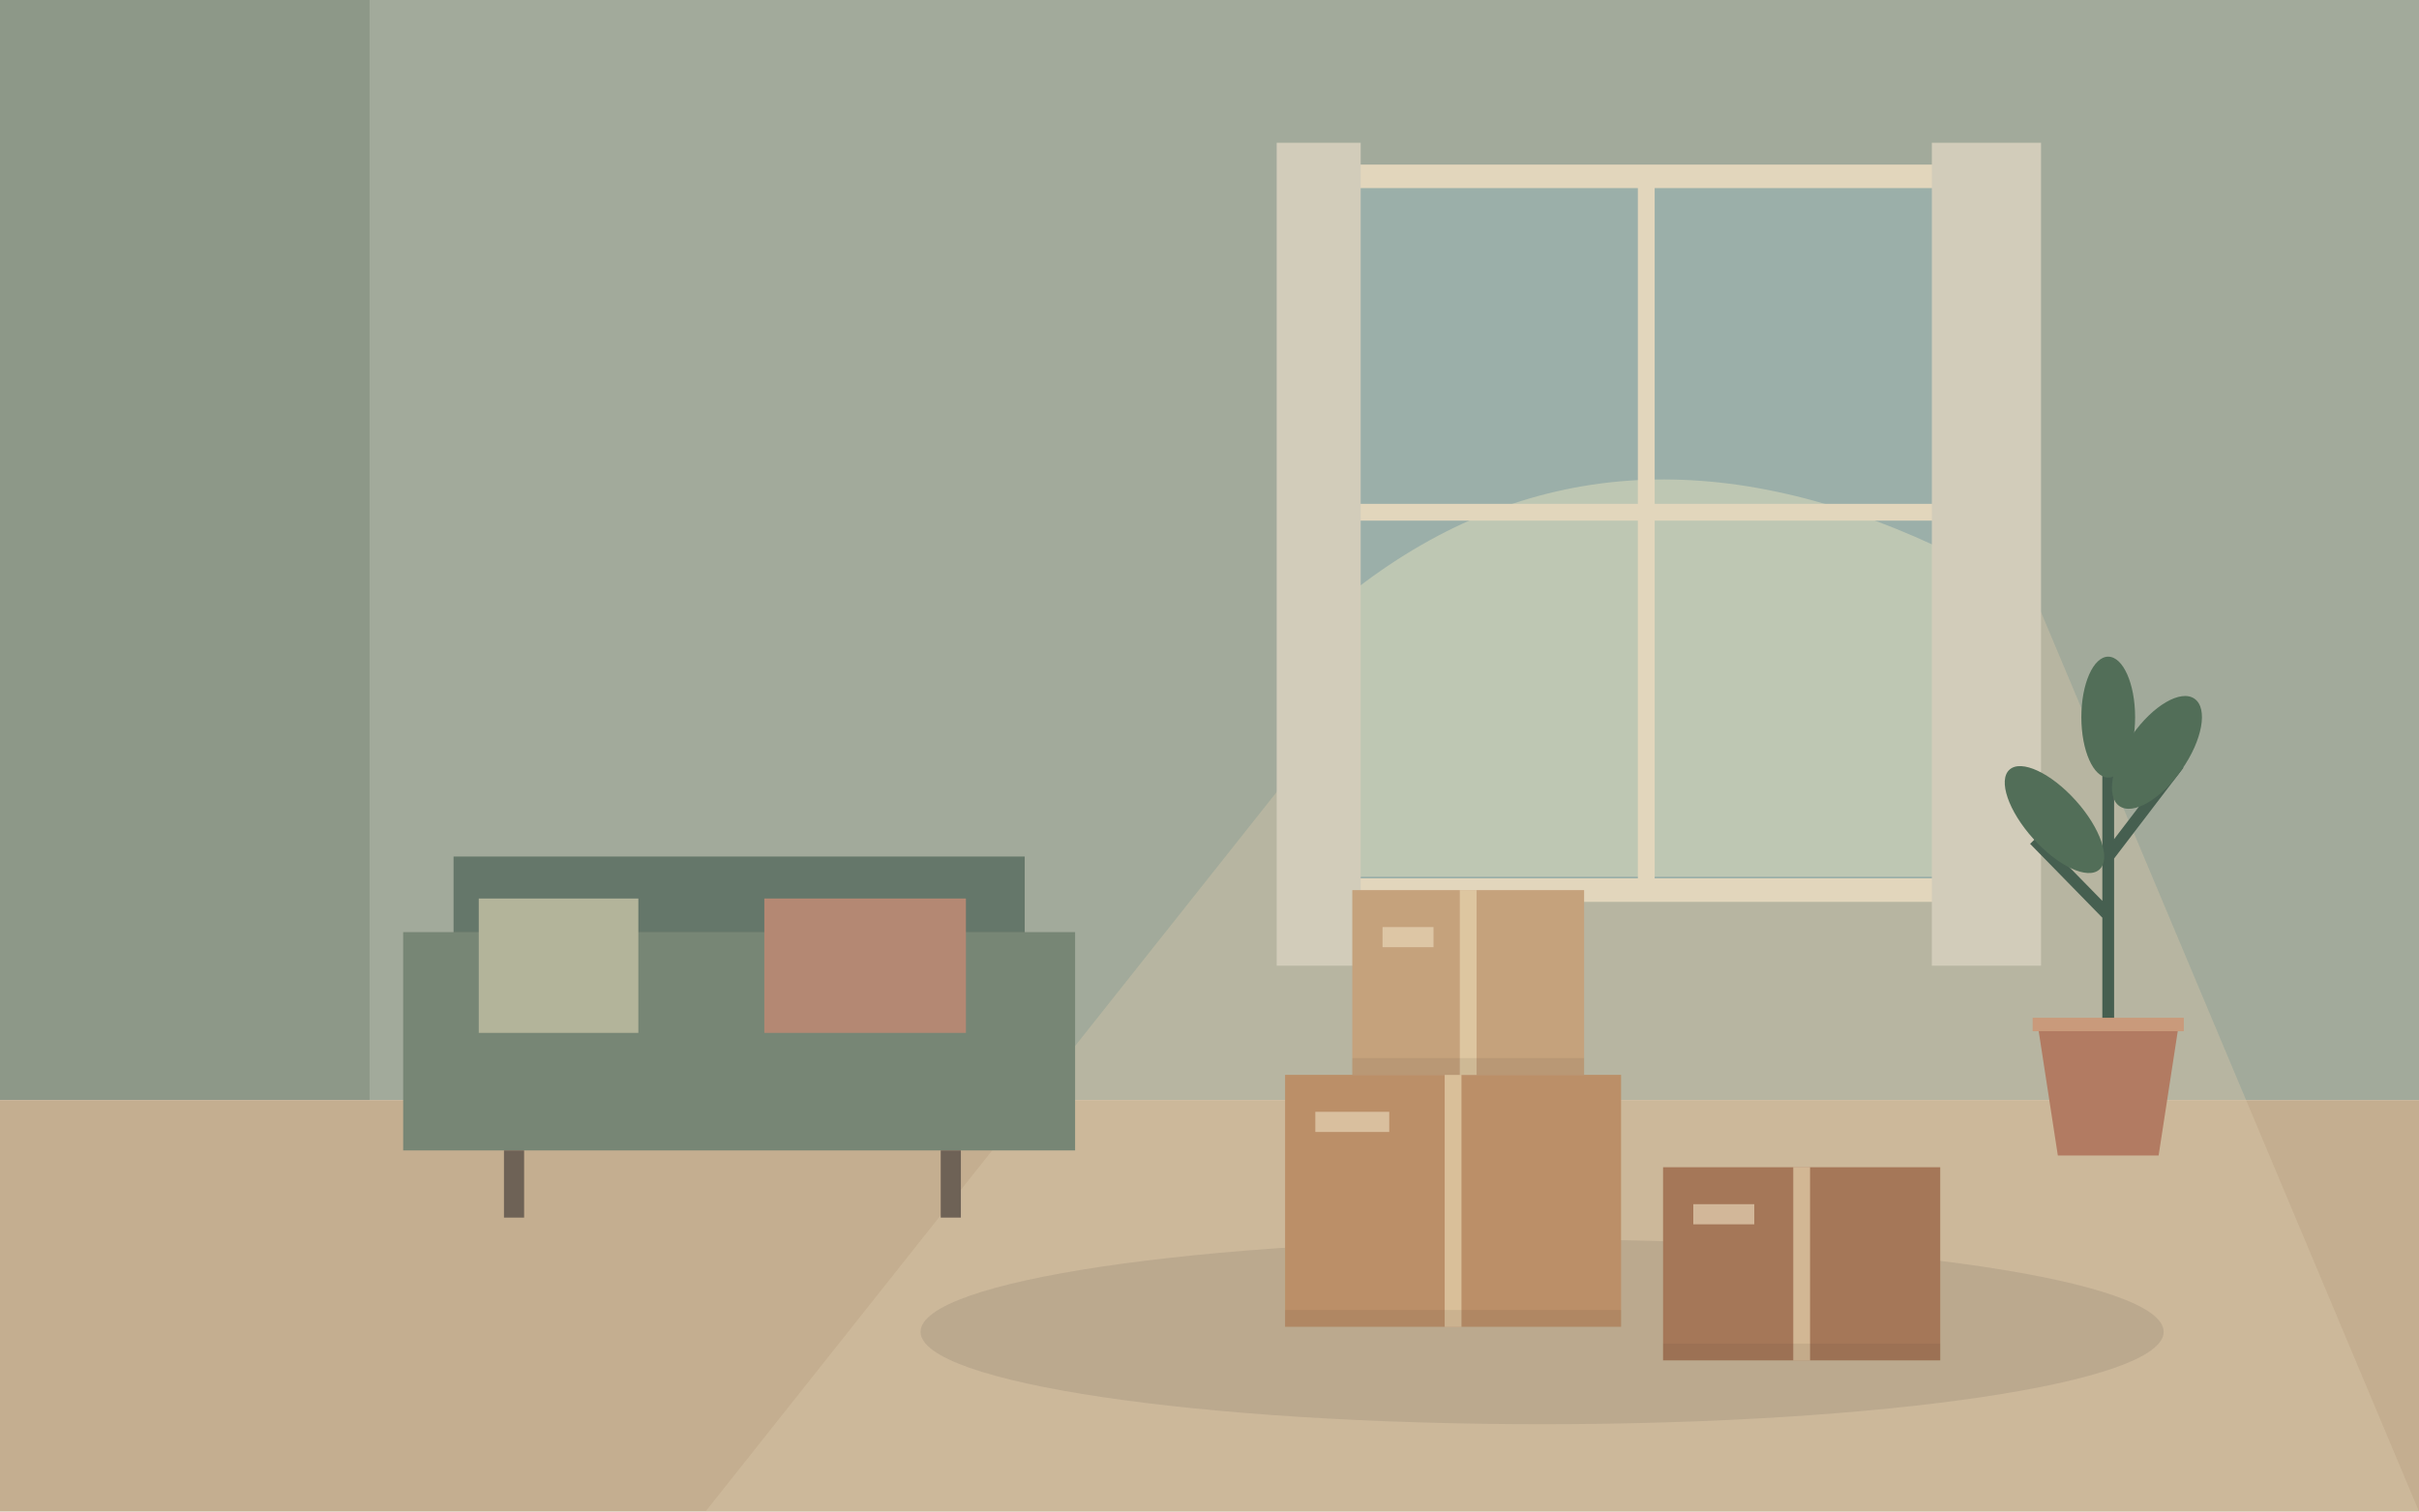
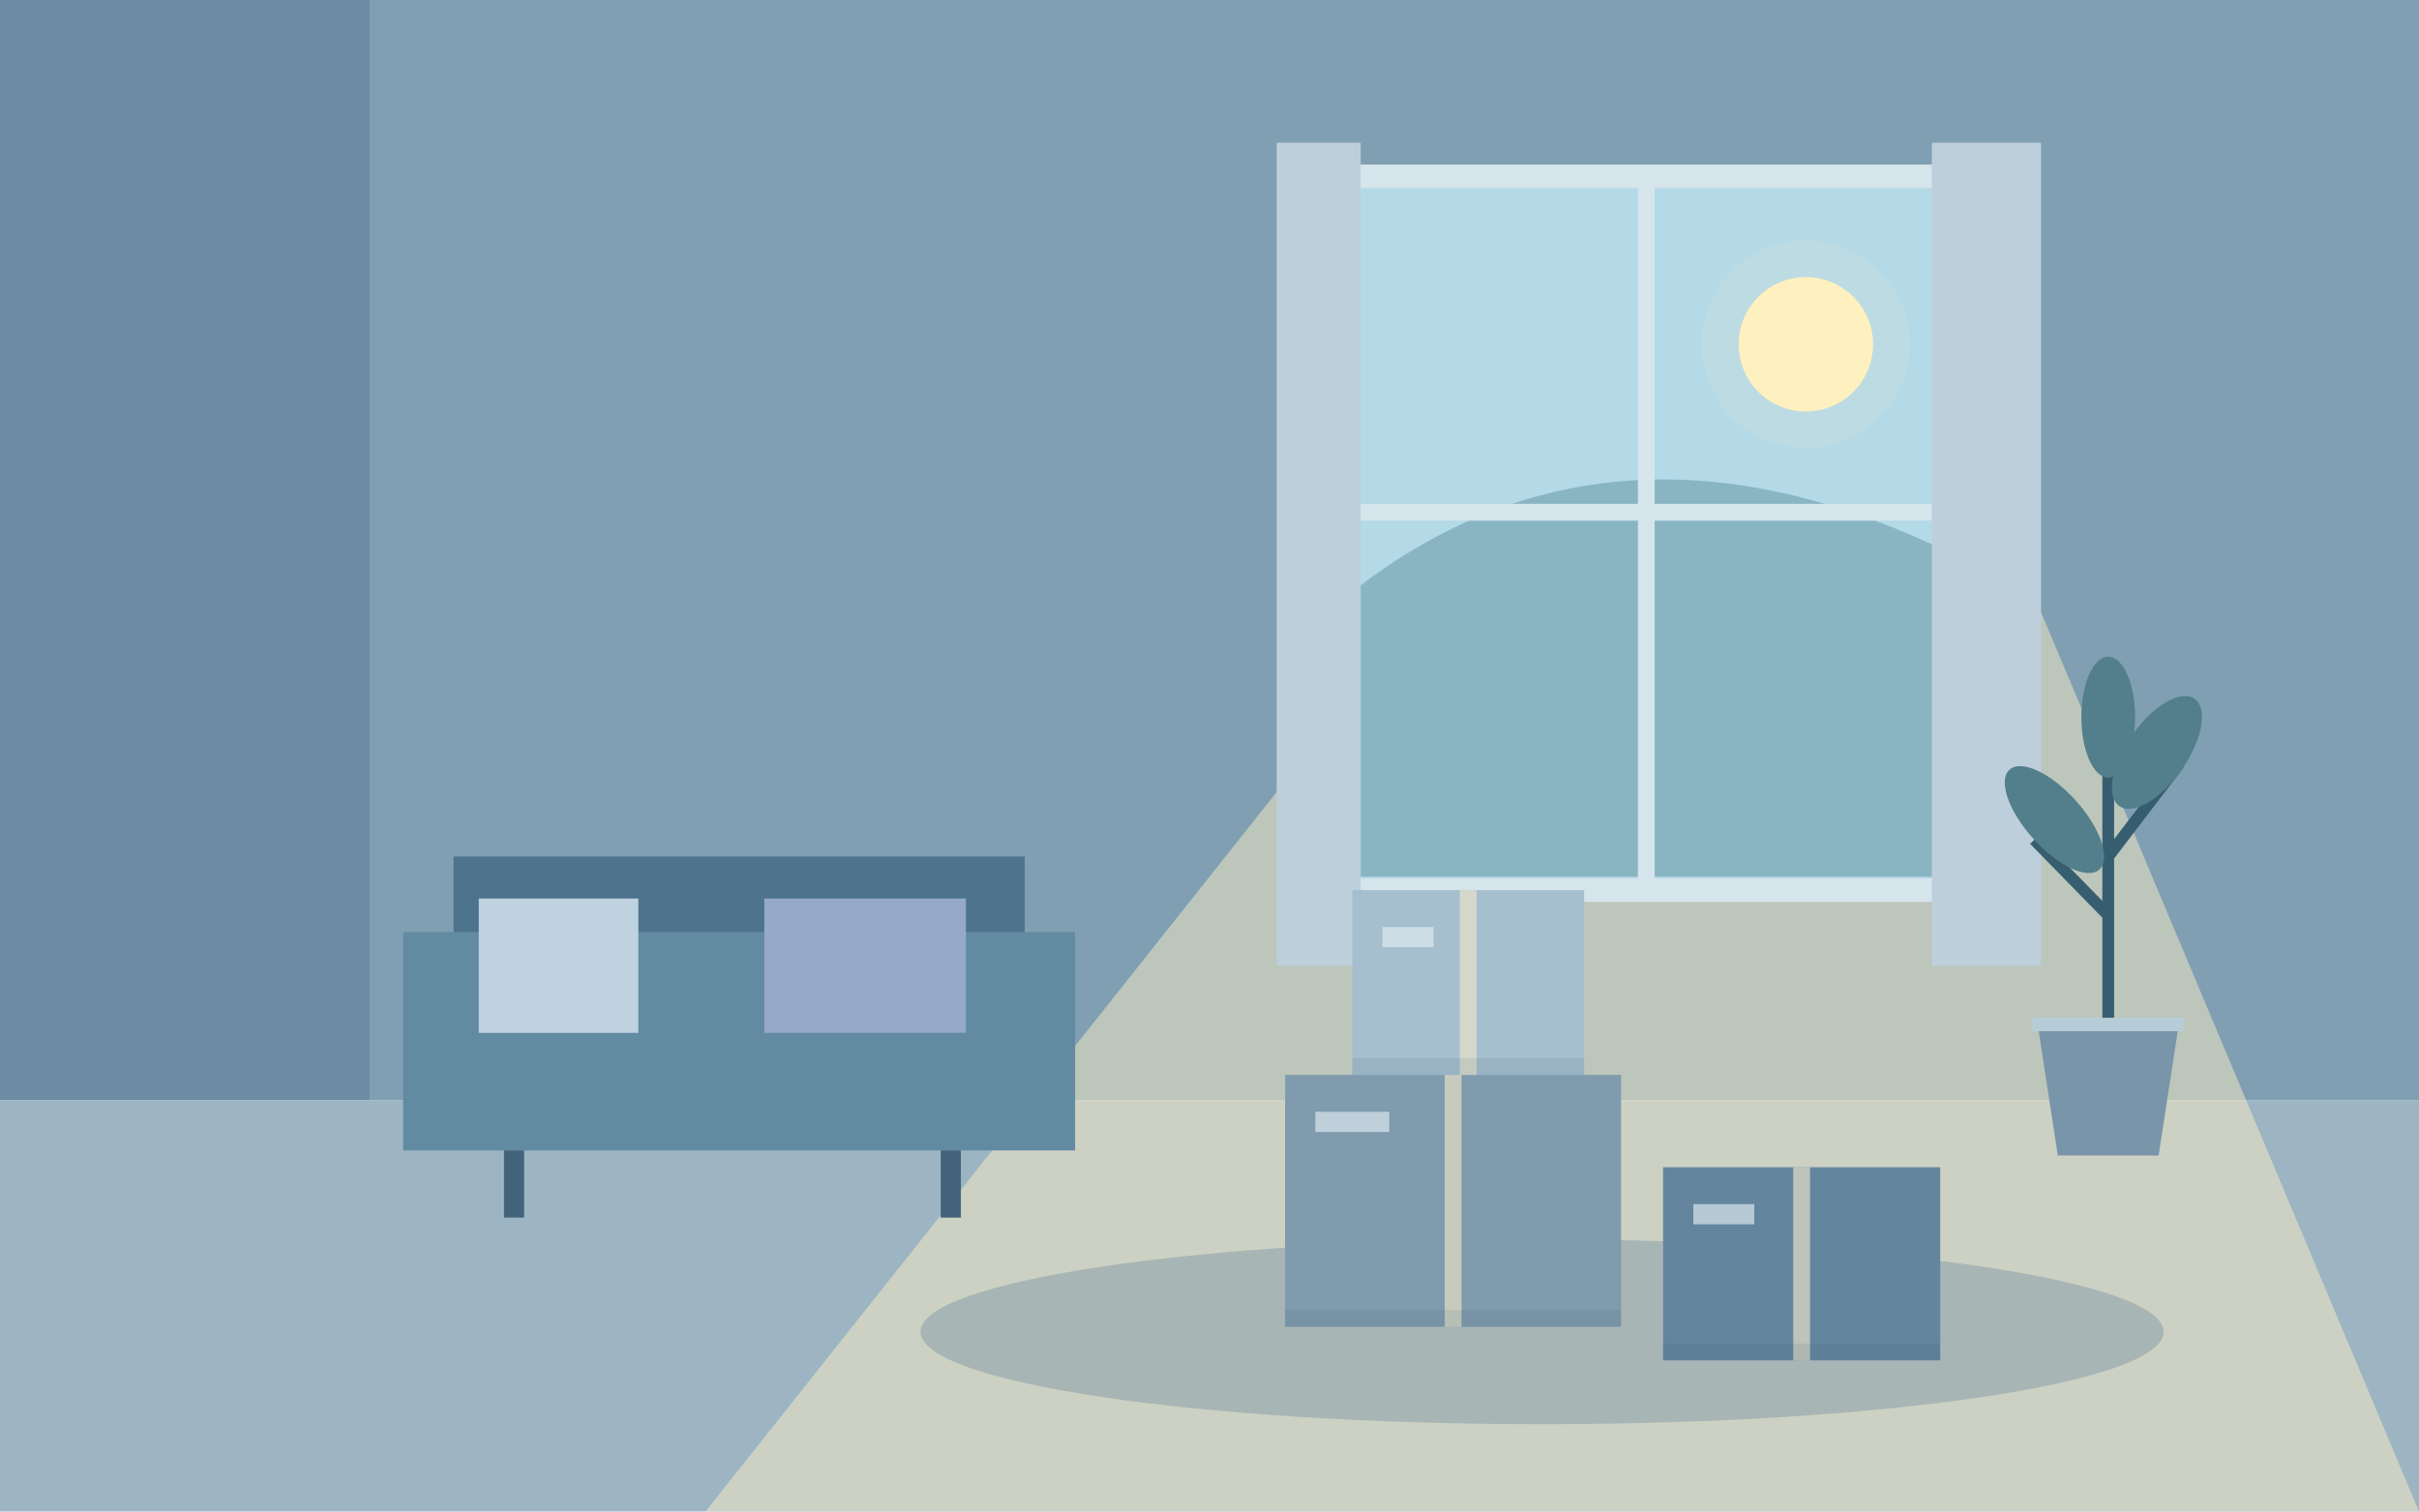
<svg xmlns="http://www.w3.org/2000/svg" viewBox="0 0 1440 900" preserveAspectRatio="xMidYMid slice">
-   <path fill="#a2aa9b" d="M0 0h1440v655H0z" />
-   <path fill="#8d9888" d="M0 0h220v655H0z" />
-   <path fill="#c4ae90" d="M0 655h1440v245H0z" />
-   <path fill="#dac9aa" opacity=".38" d="m920 270 270 35 250 595H420z" />
-   <path stroke="#e2d6bc" stroke-width="14" fill="#9bafa9" d="M800 105h360v425H800z" />
-   <path fill="#bec7b3" d="M808 350q150-115 344-25v197H808z" />
-   <path stroke="#e2d6bc" stroke-width="10" d="M980 105v425M800 305h360" />
-   <path fill="#d2ccba" d="M760 85h50v490h-50zm390 0h65v490h-65z" />
-   <path fill="#65776a" d="M270 510h340v165H270z" />
-   <path fill="#778675" d="M240 555h400v130H240z" />
-   <path fill="#b3b49a" d="M285 535h95v80h-95z" />
-   <path fill="#b48873" d="M455 535h120v80H455z" />
-   <ellipse fill="#9b8c79" opacity=".35" cx="918" cy="793" rx="370" ry="55" />
+   <path fill="#809fb3" d="M0 0h1440v655H0z" />
+   <path fill="#6c8cA3" d="M0 0h220v655H0z" />
+   <path fill="#9db5c3" d="M0 655h1440v245H0z" />
+   <path fill="#fff1c4" opacity=".48" d="m920 270 270 35 250 595H420z" />
+   <path stroke="#d6e4eb" stroke-width="14" fill="#b4d9e7" d="M800 105h360v425H800z" />
+   <g fill="#fff1bf">
+     <circle cx="1075" cy="205" r="40" />
+     <circle cx="1075" cy="205" r="62" opacity=".12" />
+   </g>
+   <path fill="#89b5c3" d="M808 350q150-115 344-25v197H808z" />
+   <path stroke="#d6e4eb" stroke-width="10" d="M980 105v425M800 305h360" />
+   <path fill="#becfdc" d="M760 85h50v490h-50zm390 0h65v490h-65z" />
+   <path fill="#4e738c" d="M270 510h340v165H270z" />
+   <path fill="#628ba2" d="M240 555h400v130H240z" />
+   <path fill="#bed2df" d="M285 535h95v80h-95z" />
+   <path fill="#96a9cb" d="M455 535h120v80H455z" />
+   <ellipse fill="#638297" opacity=".35" cx="918" cy="793" rx="370" ry="55" />
  <g>
-     <path fill="#bb8f68" d="M765 640h200v150h-200z" />
-     <path stroke="#ead8b4" stroke-width="10" opacity=".65" d="M865 640v150" />
-     <path fill="#e9d8bc" opacity=".65" d="M783 662h44v12h-44z" />
-     <path fill="#493f36" opacity=".1" d="M765 780h200v10h-200z" />
+     <path fill="#7f9bad" d="M765 640h200v150h-200z" />
+     <path stroke="#eee5c8" stroke-width="10" opacity=".65" d="M865 640v150" />
+     <path fill="#e2edf3" opacity=".65" d="M783 662h44v12h-44z" />
+     <path fill="#29465d" opacity=".1" d="M765 780h200v10h-200z" />
  </g>
  <g>
-     <path fill="#a57758" d="M990 695h165v115h-165z" />
-     <path stroke="#ead8b4" stroke-width="10" opacity=".65" d="M1072.5 695v115" />
-     <path fill="#e9d8bc" opacity=".65" d="M1008 717h36.3v12h-36.3z" />
-     <path fill="#493f36" opacity=".1" d="M990 800h165v10h-165z" />
+     <path fill="#63869e" d="M990 695h165v115h-165z" />
+     <path stroke="#eee5c8" stroke-width="10" opacity=".65" d="M1072.5 695v115" />
+     <path fill="#e2edf3" opacity=".65" d="M1008 717h36.3v12h-36.3z" />
+     <path fill="#29465d" opacity=".1" d="M990 800h165v10h-165z" />
  </g>
  <g>
-     <path fill="#c5a27c" d="M805 530h138v110h-138z" />
-     <path stroke="#ead8b4" stroke-width="10" opacity=".65" d="M874 530v110" />
-     <path fill="#e9d8bc" opacity=".65" d="M823 552h30.36v12h-30.36z" />
-     <path fill="#493f36" opacity=".1" d="M805 630h138v10h-138z" />
+     <path fill="#a5bfce" d="M805 530h138v110h-138z" />
+     <path stroke="#eee5c8" stroke-width="10" opacity=".65" d="M874 530v110" />
+     <path fill="#e2edf3" opacity=".65" d="M823 552h30.36v12h-30.36z" />
+     <path fill="#29465d" opacity=".1" d="M805 630h138v10h-138z" />
  </g>
  <g transform="translate(1255 620)">
-     <path fill="none" stroke="#465f50" stroke-width="7" d="M0 0v-170m0 95-44-45m44 10 42-55" />
-     <g fill="#526e58">
+     <path fill="none" stroke="#365e70" stroke-width="7" d="M0 0v-170m0 95-44-45m44 10 42-55" />
+     <g fill="#527f8b">
      <ellipse cx="-32" cy="-132" rx="17" ry="40" transform="rotate(-42 -32 -132)" />
      <ellipse cx="29" cy="-172" rx="18" ry="39" transform="rotate(35 29 -172)" />
      <ellipse cx="0" cy="-193" rx="16" ry="36" />
    </g>
-     <path fill="#b27b62" d="M-42-10h84L30 68h-60z" />
-     <path stroke="#c99a7b" stroke-width="8" d="M-45-10h90" />
+     <path fill="#7995aa" d="M-42-10h84L30 68h-60z" />
+     <path stroke="#b6cdd9" stroke-width="8" d="M-45-10h90" />
  </g>
-   <path fill="#6e6256" d="M300 685h12v40h-12zm260 0h12v40h-12z" />
+   <path fill="#426379" d="M300 685h12v40h-12zm260 0h12v40h-12z" />
</svg>
